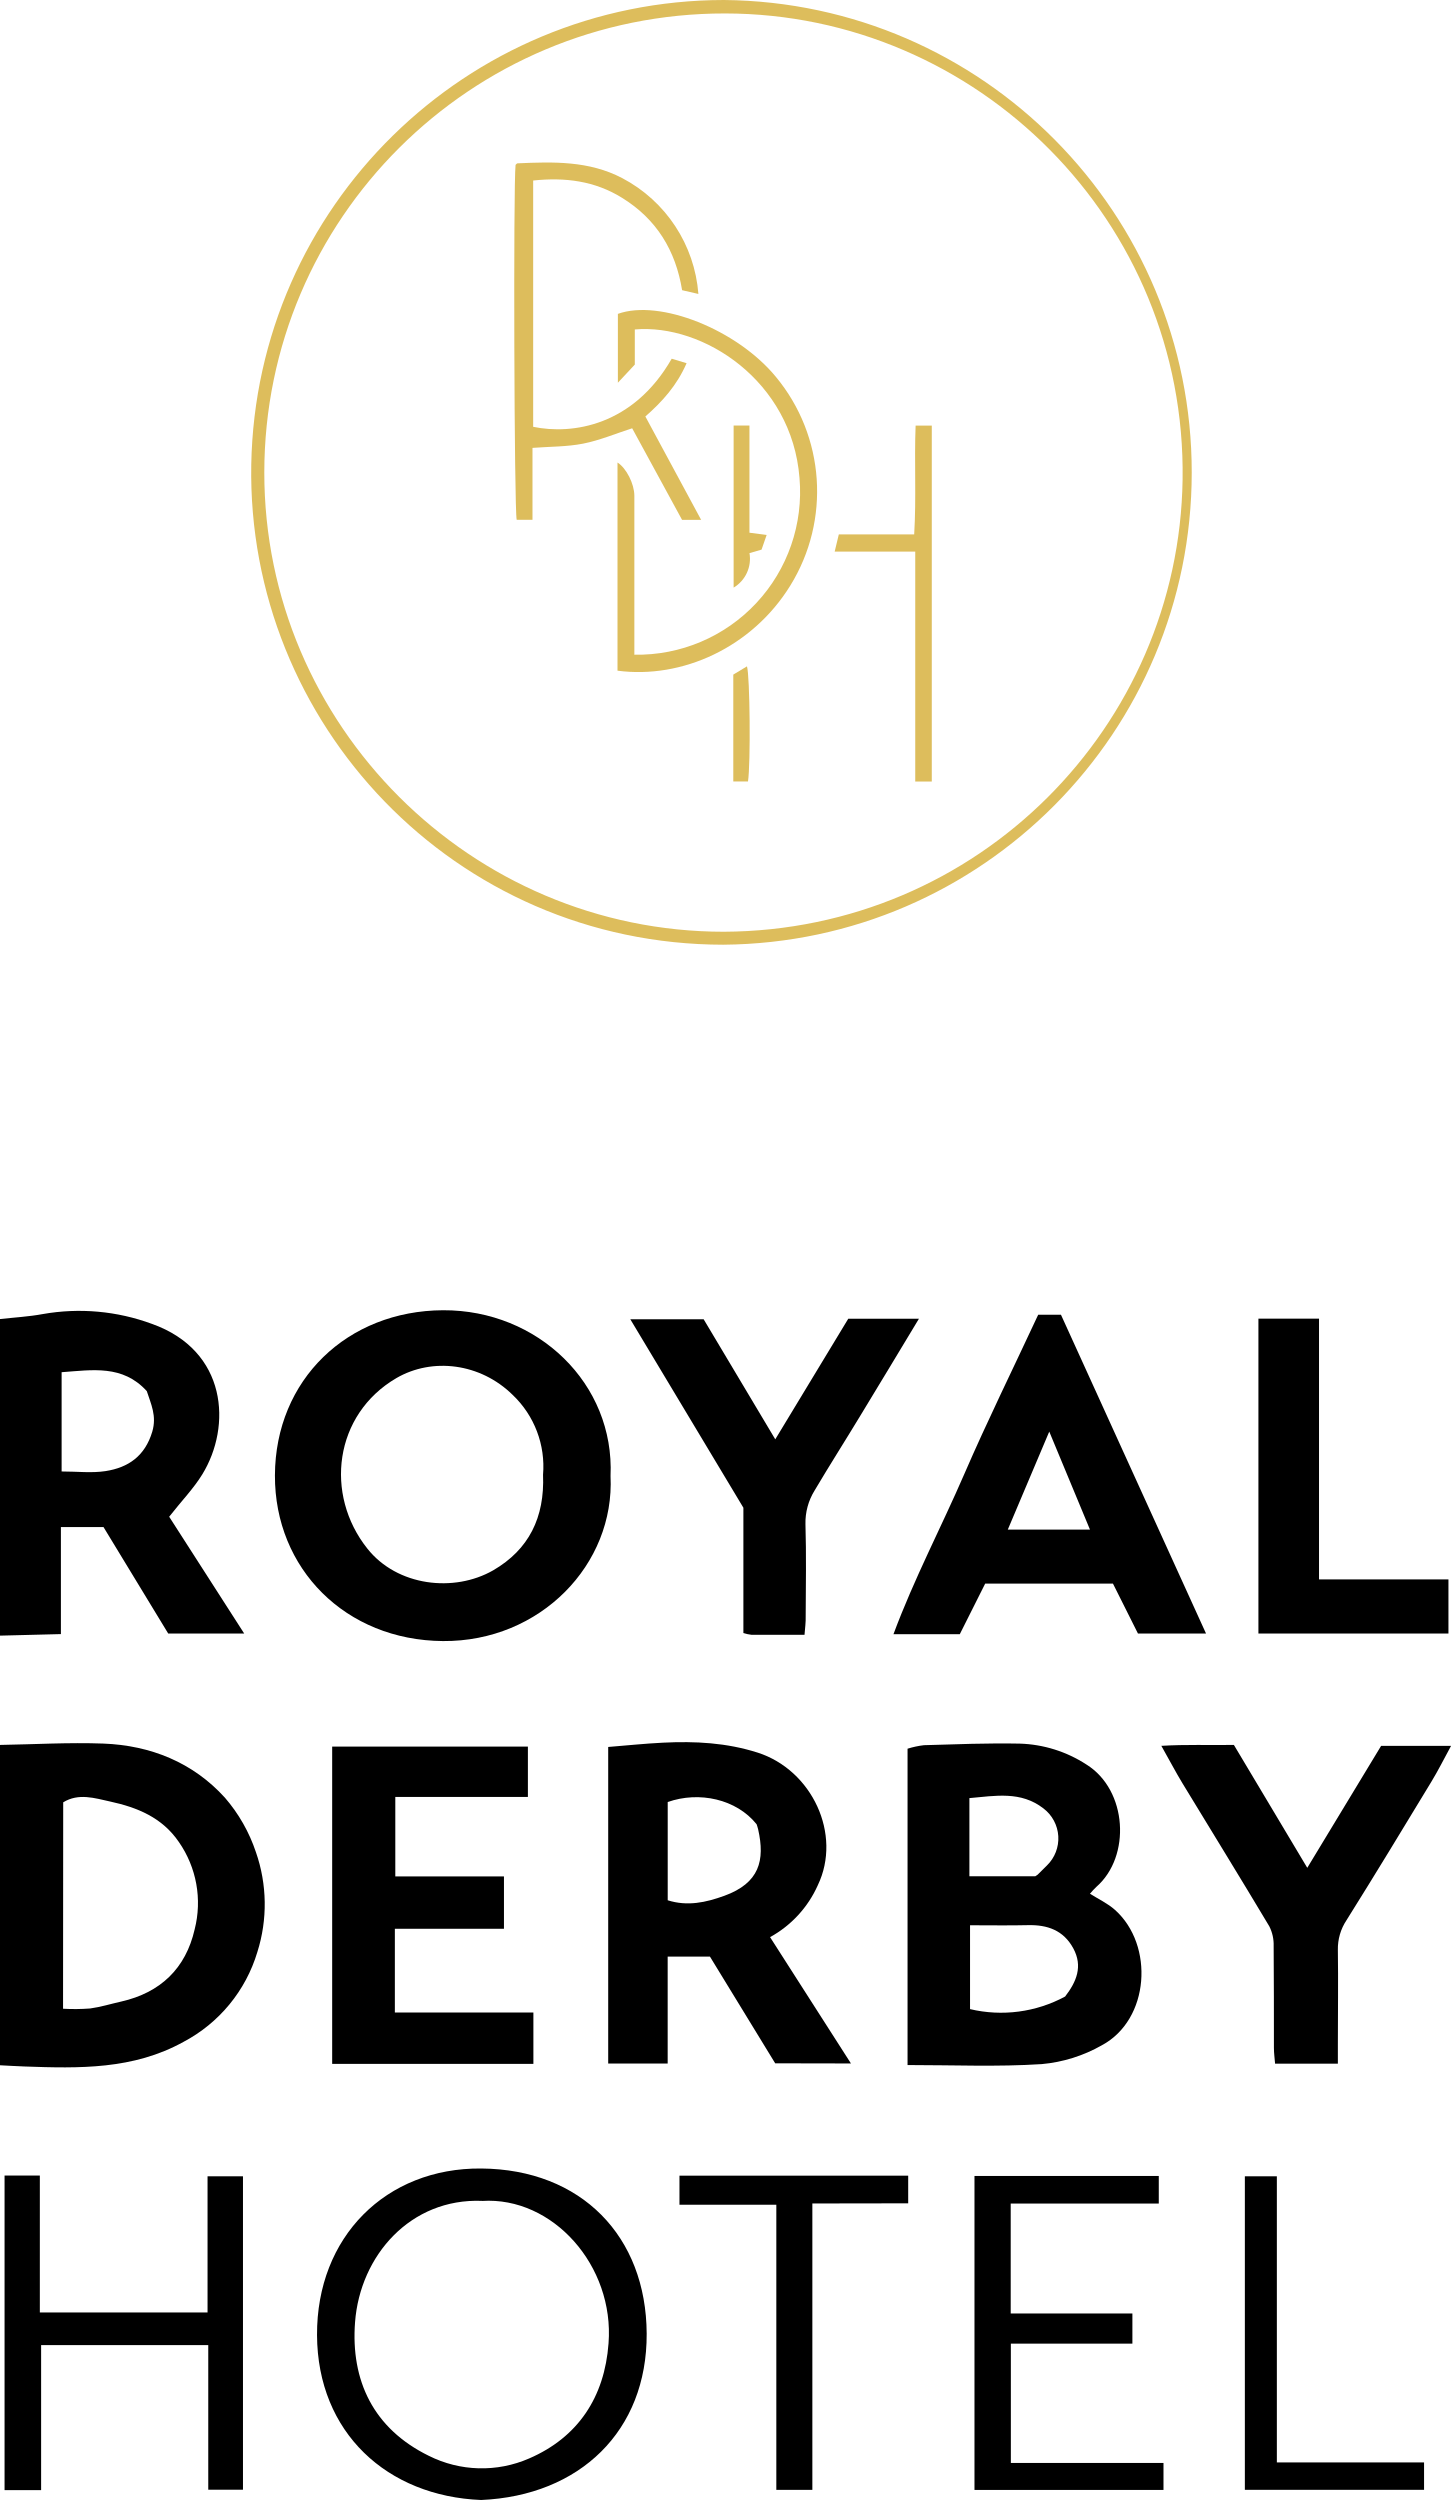
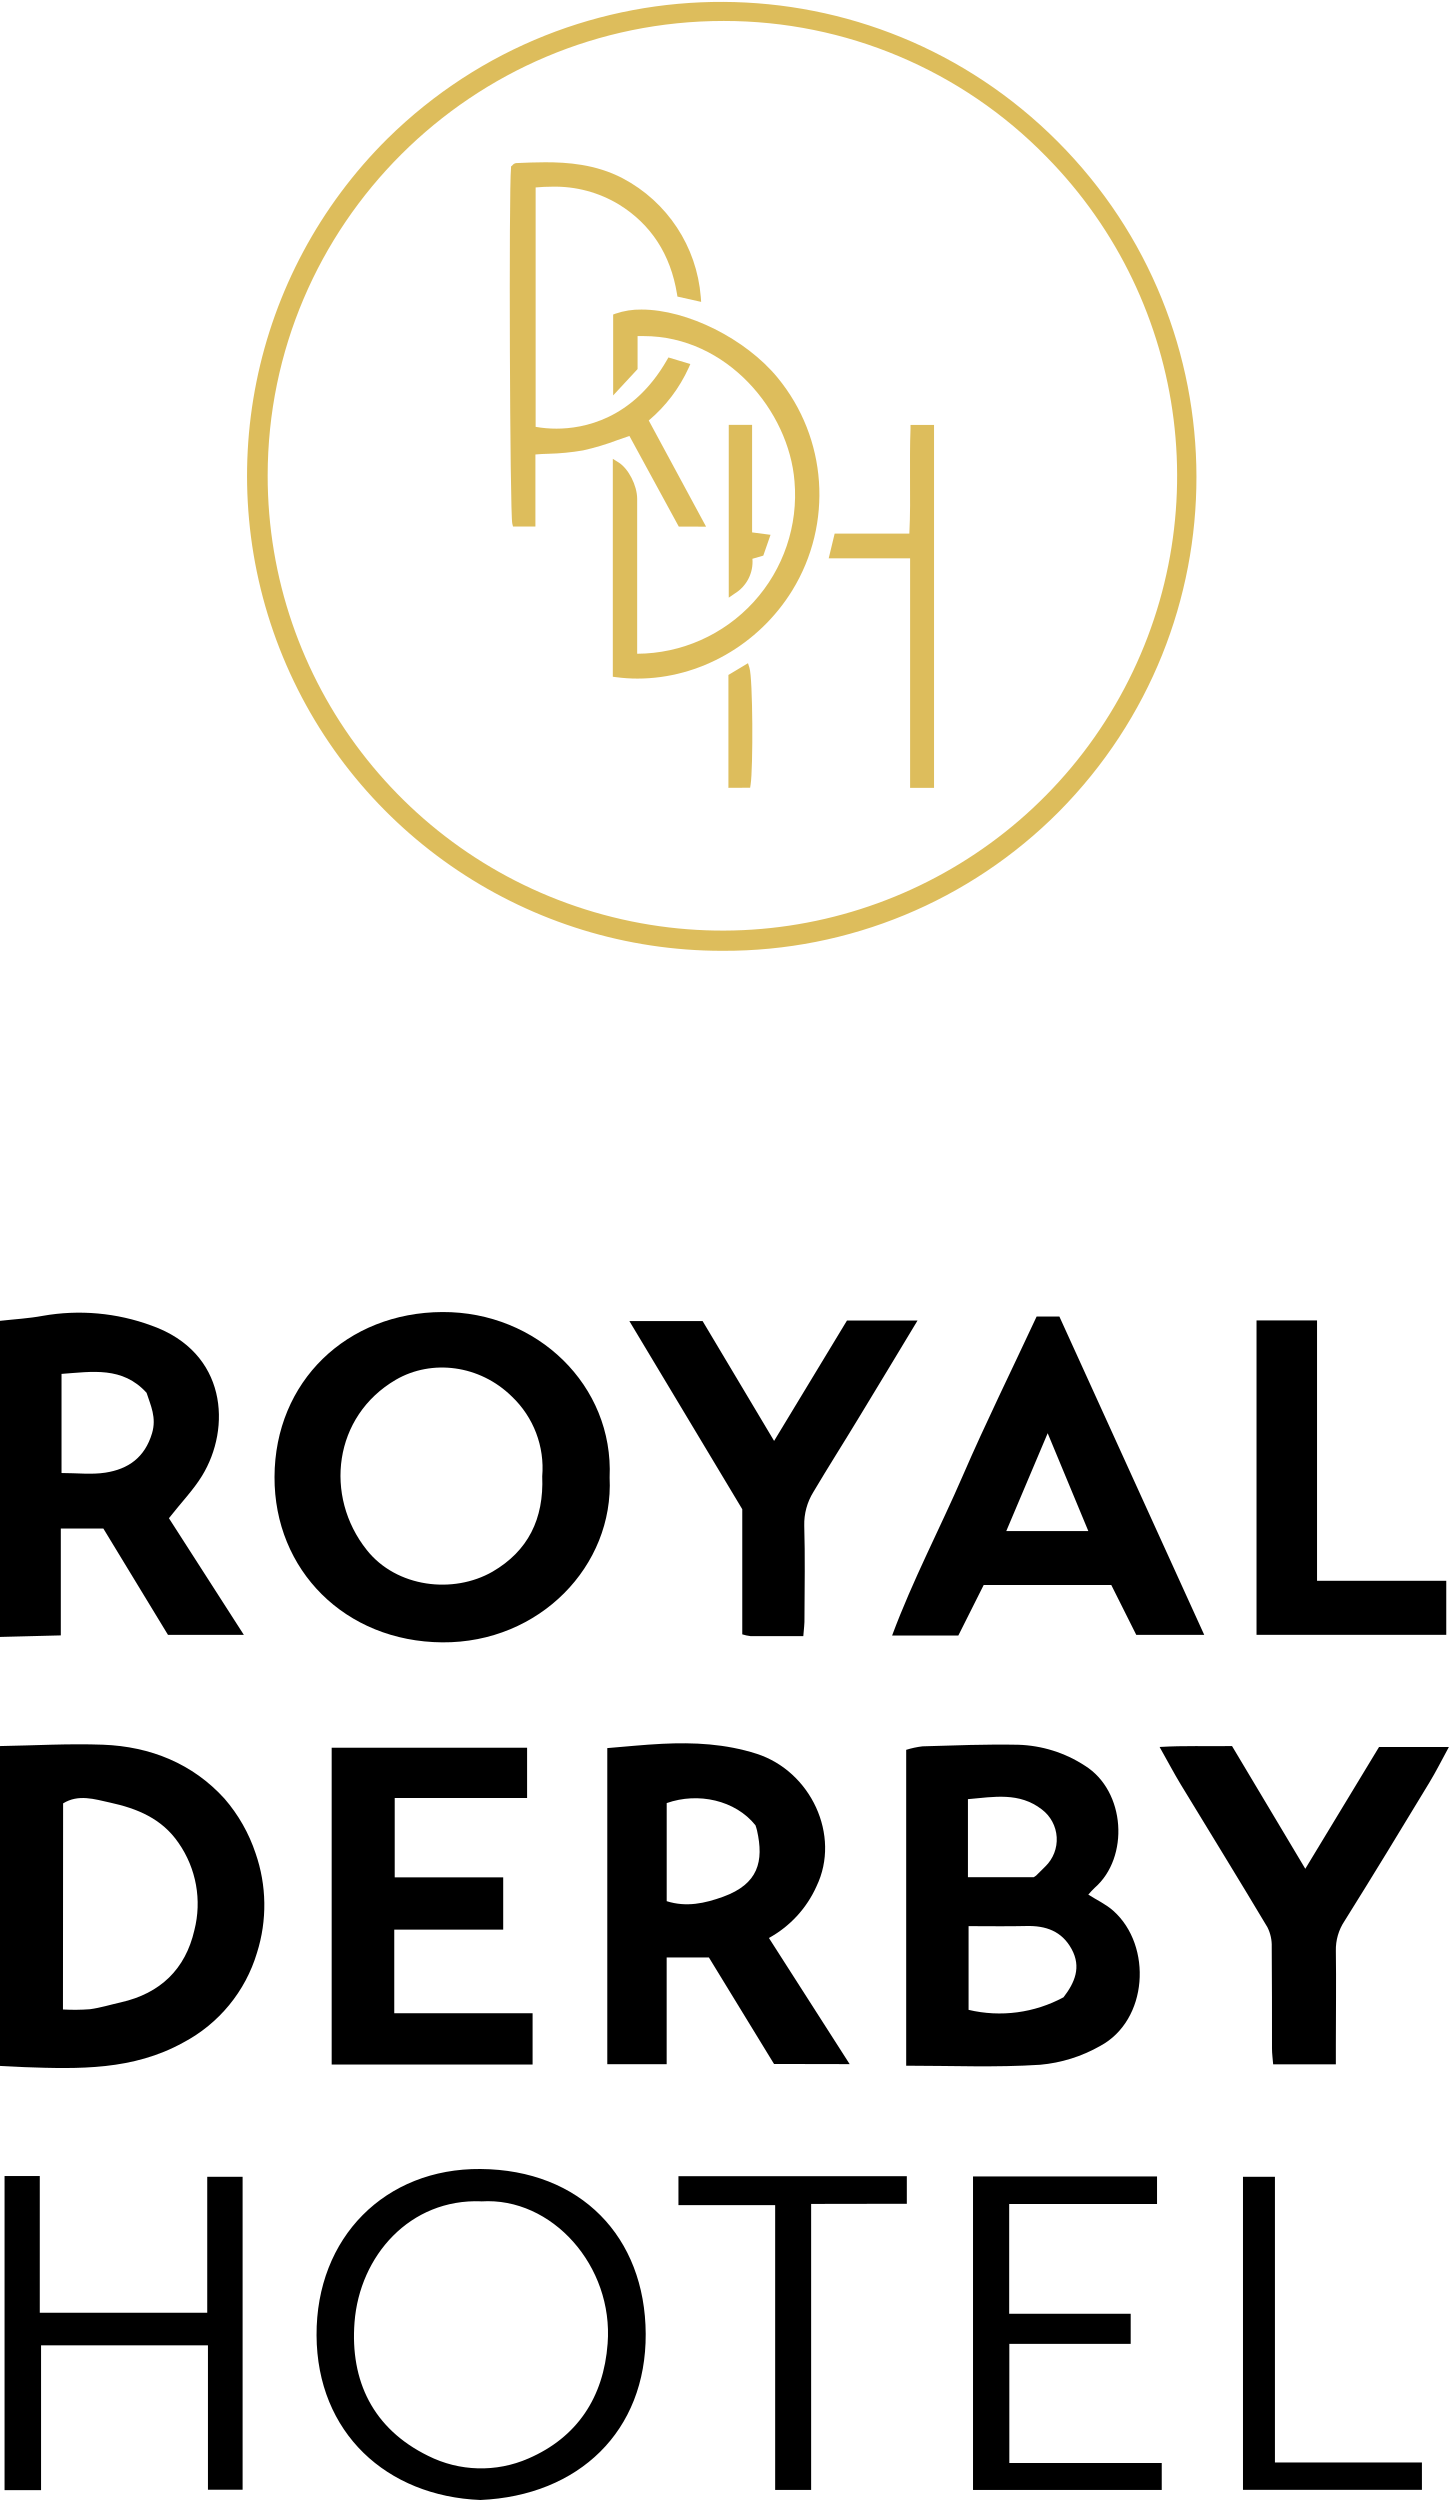
- <svg xmlns="http://www.w3.org/2000/svg" viewBox="0 0 385 663.35">
+ <svg xmlns="http://www.w3.org/2000/svg" viewBox="0 0 385 664.35">
  <g id="Layer_2" data-name="Layer 2">
    <g id="Layer_1-2" data-name="Layer 1">
      <g id="foWCG2.tif">
-         <path d="M192.61,0a125.34,125.34,0,0,1-.18,250.67C121,250.59,66,191.87,67.2,123.24A125.59,125.59,0,0,1,192.61,0Zm0,247.23c67.49-.33,120.76-54.51,121.71-120,1-68.62-54.58-123.59-121.39-123.66C125.41,3.5,70.7,58.05,70.66,125.37,70.63,192.43,125.48,247.23,192.61,247.23Z" transform="translate(-0.53)" style="fill:#ddbd5c" />
-         <path d="M182.71,96.37c-2.58,5.93-6.43,10.17-10.94,14.14l14.8,27.43h-5.06c-4.37-8-8.83-16.21-13.24-24.3-4.46,1.44-8.64,3.21-13,4.07s-8.71.77-13.45,1.13v19.08h-4.19c-.66-2.54-.91-88.73-.3-94.17.17-.14.33-.4.5-.41,9.51-.42,18.95-.71,27.8,3.92A38,38,0,0,1,185.84,78l-4.32-1c-1.71-10.55-6.8-18.87-15.92-24.5C158.37,48,150.47,47,142,47.9v65.35c10.44,2.16,26.57-.29,36.76-18.07Z" transform="translate(-0.53)" style="fill:#ddbd5c" />
-         <path d="M168.86,173.72a43.19,43.19,0,0,0,43.81-46.89c-2-25.77-25.57-41-43.7-39.41v9.32l-4.49,4.81V83.28c11.1-4,31.62,4.18,41.91,16.7a47.58,47.58,0,0,1,3.83,55.41c-10.13,16.41-28.73,24.84-45.84,22.57V122.73c2.33,1.45,4.47,5.67,4.47,8.82,0,8.26,0,16.51,0,24.76v17.41Z" transform="translate(-0.53)" style="fill:#ddbd5c" />
-         <path d="M243.48,112.93h4.29v94.44h-4.39v-61H222c.41-1.71.71-3,1.1-4.57h20C243.69,132,243.1,122.56,243.48,112.93Z" transform="translate(-0.53)" style="fill:#ddbd5c" />
-         <path d="M199.39,141.35l4.56.6-1.35,3.89-3.2.92a8.92,8.92,0,0,1-4.21,9.16v-43h4.2Z" transform="translate(-0.53)" style="fill:#ddbd5c" />
-         <path d="M199,207.36H195.1V179l3.63-2.19C199.52,179.24,199.73,202.73,199,207.36Z" transform="translate(-0.53)" style="fill:#ddbd5c" />
+         <path d="M192.43,252.67A126.23,126.23,0,0,1,103.52,36.82,126.32,126.32,0,0,1,281.86,215.76a125.31,125.31,0,0,1-89.27,36.91Zm.37-247.1C126,5.57,71.7,59.76,71.66,126.38A120.84,120.84,0,1,0,278.6,41.66,119.66,119.66,0,0,0,192.93,5.57Z" transform="translate(-0.53)" style="fill:#ddbd5c" />
+         <path d="M192.61,1a125.34,125.34,0,0,1-.18,250.67C121,251.59,66,192.87,67.2,124.24A125.59,125.59,0,0,1,192.61,1Zm0,247.23c67.49-.33,120.76-54.51,121.71-120,1-68.62-54.58-123.59-121.39-123.66C125.41,4.5,70.7,59.05,70.66,126.37,70.63,193.43,125.48,248.23,192.61,248.23Z" transform="translate(-0.53)" style="fill:#ddbd5c" />
+         <path d="M180.91,139.94l-13.12-24.09c-1.09.36-2.17.74-3.23,1.12a66.72,66.72,0,0,1-9.09,2.72,63.31,63.31,0,0,1-9.27.9c-1.11,0-2.24.1-3.39.18v19.15h-5.95l-.19-.75c-.65-2.46-.95-89-.34-94.53l0-.39.3-.26.07-.07a1.48,1.48,0,0,1,1-.58c2.6-.11,5.16-.22,7.72-.22,5.8,0,13.38.49,20.58,4.26a39.1,39.1,0,0,1,20.75,31.49l.1,1.35-6.3-1.41-.11-.67c-1.7-10.52-6.9-18.53-15.45-23.81a32.84,32.84,0,0,0-17.75-4.72c-1.39,0-2.86.07-4.37.2v63.62a31.71,31.71,0,0,0,5.54.48c7.06,0,20.26-2.37,29.35-18.23l.4-.69,5.82,1.75-.44,1a39.94,39.94,0,0,1-10.61,14l15.23,28.21Z" transform="translate(-0.53)" style="fill:#ddbd5c" />
+         <path d="M182.71,97.37c-2.58,5.93-6.43,10.17-10.94,14.14l14.8,27.43h-5.06c-4.37-8-8.83-16.21-13.24-24.3-4.46,1.44-8.64,3.21-13,4.07s-8.71.77-13.45,1.13v19.08h-4.19c-.66-2.54-.91-88.73-.3-94.17.17-.14.33-.4.5-.41,9.51-.42,18.95-.71,27.8,3.92A38,38,0,0,1,185.84,79l-4.32-1c-1.71-10.55-6.8-18.87-15.92-24.5C158.37,49,150.47,48,142,48.9v65.35c10.44,2.16,26.57-.29,36.76-18.07Z" transform="translate(-0.53)" style="fill:#ddbd5c" />
+         <path d="M169.94,180.33a43.2,43.2,0,0,1-5.7-.38l-.86-.11V121.93l1.52.95c2.63,1.63,4.95,6.15,4.95,9.67q0,8.74,0,17.48v23.7a42.19,42.19,0,0,0,41.81-45.83c-1.47-18.63-17.94-38.59-40.09-38.59-.54,0-1.08,0-1.61,0v8.77l-6.49,7V83.58l.66-.24A20.22,20.22,0,0,1,171,82.26c12.14,0,27.68,7.78,36.15,18.08a48.81,48.81,0,0,1,3.91,56.57C202.16,171.35,186.4,180.32,169.94,180.33Z" transform="translate(-0.53)" style="fill:#ddbd5c" />
+         <path d="M168.86,174.72a43.19,43.19,0,0,0,43.81-46.89c-2-25.77-25.57-41-43.7-39.41v9.32l-4.49,4.81V84.28c11.1-4,31.62,4.18,41.91,16.7a47.58,47.58,0,0,1,3.83,55.41c-10.13,16.41-28.73,24.84-45.84,22.57V123.73c2.33,1.45,4.47,5.67,4.47,8.82,0,8.26,0,16.51,0,24.76v17.41Z" transform="translate(-0.53)" style="fill:#ddbd5c" />
+         <path d="M242.38,209.37v-61H220.75l1.58-6.57h19.85c.25-4.93.21-9.84.18-14.6,0-4.34-.05-8.82.13-13.28l0-1h6.25v96.44Z" transform="translate(-0.53)" style="fill:#ddbd5c" />
+         <path d="M243.48,113.93h4.29v94.44h-4.39v-61H222c.41-1.71.71-3,1.1-4.57h20C243.69,133,243.1,123.56,243.48,113.93Z" transform="translate(-0.53)" style="fill:#ddbd5c" />
+         <path d="M194.19,112.91h6.2v28.57l4.9.64-1.92,5.53-2.89.84a9.91,9.91,0,0,1-4.72,9.25l-1.57,1.08Z" transform="translate(-0.53)" style="fill:#ddbd5c" />
+         <path d="M199.39,142.35l4.56.6-1.35,3.89-3.2.92a8.92,8.92,0,0,1-4.21,9.16v-43h4.2Z" transform="translate(-0.53)" style="fill:#ddbd5c" />
+         <path d="M194.1,209.36v-30l5.2-3.12.38,1.2c.93,2.88,1,26.65.32,31.05l-.13.84Z" transform="translate(-0.53)" style="fill:#ddbd5c" />
+         <path d="M199,208.36H195.1V180l3.63-2.19C199.52,180.24,199.73,203.73,199,208.36Z" transform="translate(-0.53)" style="fill:#ddbd5c" />
      </g>
      <g id="r3y15A.tif">
-         <path d="M.53,463c9.14-.15,18.3-.7,27.42-.36,12.54.48,23.78,5,32.26,14.36a42.77,42.77,0,0,1,8.23,14.47,42,42,0,0,1,.38,26.47,39.88,39.88,0,0,1-19.6,23.85c-13.34,7.39-27.72,7.05-42.2,6.53-2.16-.08-4.32-.21-6.49-.32Zm16.73,70a54.87,54.87,0,0,0,7.18-.07c2.77-.37,5.48-1.22,8.22-1.83,10.45-2.37,17.14-8.78,19.52-19.16A28.32,28.32,0,0,0,48,488.77c-4.45-6.53-11.05-9.19-18.27-10.76-4.1-.9-8.37-2.29-12.43.22Z" transform="translate(-0.53)" />
-         <path d="M.53,350c3.78-.43,7.6-.63,11.32-1.32a55.67,55.67,0,0,1,29,2.6c20,7.12,21.21,27.15,13.35,39.94-2.32,3.78-5.47,7-8.78,11.23l19.91,31H45.17L28,405.2H16.69v28.39L.53,434Zm16.35,14.1v26.34c4.12,0,8,.47,11.67-.1,6.05-.94,10.45-4,12.38-10.45,1.25-4.2-.37-7.41-1.45-10.77C33.07,362.06,25,363.52,16.88,364.1Z" transform="translate(-0.53)" />
-         <path d="M162.53,391.63c1.16,23.44-18.6,44-44.46,43.81s-44.68-19.22-44.59-43.95c.09-25.42,19.24-43.71,44.61-43.83C143.26,347.55,163.64,367.17,162.53,391.63Zm-17.91-.31a26.2,26.2,0,0,0-8.05-21.19c-8.57-8.45-21.31-10-30.84-4.48C89.15,375.32,86.58,396.57,98,410.9c7.92,10,23,11.74,33.41,5.76C140.85,411.17,145.09,402.65,144.62,391.32Z" transform="translate(-0.53)" />
-         <path d="M241.34,547.94V464a23.91,23.91,0,0,1,4.34-.93c8.47-.24,16.94-.59,25.41-.42a34.3,34.3,0,0,1,17.73,5.56c10.88,6.79,11.84,24.41,2.62,32.45a22.7,22.7,0,0,0-1.7,1.82c2.25,1.43,4.72,2.57,6.66,4.31,10.41,9.32,9.21,29.07-3.5,35.9a39.32,39.32,0,0,1-15.95,5C265.22,548.45,253.42,547.94,241.34,547.94Zm16.58-37.09V533.1a35.75,35.75,0,0,0,25.23-3.34c3-3.9,4.77-8,2.16-12.8s-6.88-6.27-12.06-6.14C268.27,510.94,263.29,510.85,257.92,510.85Zm-.17-13h17.48a4.57,4.57,0,0,0,.63-.42c.83-.81,1.65-1.62,2.46-2.44a10,10,0,0,0-.93-15.15c-6-4.65-12.74-3.34-19.64-2.73Z" transform="translate(-0.53)" />
-         <path d="M206.22,547.48q-8.64-14.12-17.31-28.31H177.69v28.37H161.91v-84c4.77-.38,9.66-.9,14.57-1.14,8.49-.42,16.83,0,25.12,2.65,14.4,4.64,22.41,21.68,15.92,35.19A29.34,29.34,0,0,1,204.86,514l21.46,33.52ZM177.7,478.15v26.07c5.23,1.66,10.14.58,15-1.18,9.36-3.4,10.85-9.4,9-17.62-.1-.48-.28-.95-.41-1.37C195.93,477.36,186.05,475.21,177.7,478.15Z" transform="translate(-0.53)" />
-         <path d="M276,348.86h6.05l38.49,84.59H302.48c-2.2-4.4-4.39-8.78-6.64-13.26h-33.9c-2.18,4.34-4.45,8.85-6.74,13.43H237.6c5.5-14.78,12.7-28.41,18.79-42.48S269.42,363,276,348.86Zm2.94,31c-3.84,9.11-7.33,17.38-11,26h21.8Z" transform="translate(-0.53)" />
-         <path d="M142.06,547.63H88.67V463.44H140.6V476.8H105.42v21.09h28.83v13.89H105.3V534h36.76Z" transform="translate(-0.53)" />
-         <path d="M327.93,463l19.47,32.61L367,463.24h18.56c-1.85,3.39-3.41,6.53-5.23,9.52-7.44,12.28-14.89,24.57-22.52,36.75a13.72,13.72,0,0,0-2.29,7.9c.12,8.32,0,16.65,0,25v5.17H338.86c-.1-1.37-.31-2.79-.31-4.21,0-9,0-18-.07-27a10.83,10.83,0,0,0-1.14-5.22c-7.6-12.73-15.38-25.35-23.07-38-1.78-2.94-3.38-6-5.59-9.91C315.3,462.84,321.32,463.1,327.93,463Z" transform="translate(-0.53)" />
-         <path d="M128.19,663.35c-24.9-1-43.42-17.84-43.54-43.76-.12-26.07,18.29-44.41,43.56-44.2,26.59.21,43.79,18,43.91,43.83S154.35,662.21,128.19,663.35Zm.23-79.37c-18.94-.74-32.33,14.46-33.68,32.17-1.18,15.52,4.87,28.25,19.54,35.46a31.39,31.39,0,0,0,26.67.71c12.94-5.6,20-16.24,21.05-30.53C163.59,601.2,147.21,582.78,128.42,584Z" transform="translate(-0.53)" />
-         <path d="M214,433.78c-5.09,0-9.57,0-14.05,0a11.31,11.31,0,0,1-2.17-.47V400.06l-30-50h19.46q9.28,15.54,19,31.85l19.37-32h18.75c-5.34,8.85-10.42,17.3-15.55,25.73-4,6.62-8.18,13.17-12.13,19.84a16.22,16.22,0,0,0-2.43,8.94c.24,8.15.1,16.31.06,24.47C214.36,430.39,214.14,432,214,433.78Z" transform="translate(-0.53)" />
-         <path d="M1.74,577.26H11.1v36.33H55.6V577.46H65v83.16H55.79V622.25H11.44v38.48H1.74Z" transform="translate(-0.53)" />
-         <path d="M334.44,433.44V349.89h16.08v69.19h34.34v14.36Z" transform="translate(-0.53)" />
-         <path d="M268.75,653.52h40.5v7.16H259.1V577.37H308v7.32H268.71v29.17H301v8H268.75Z" transform="translate(-0.53)" />
-         <path d="M216.08,584.67v76h-9.56V585h-25.7v-7.7h60.69v7.33Z" transform="translate(-0.53)" />
-         <path d="M378.39,653.38v7.27H330.84V577.46h8.49v75.92Z" transform="translate(-0.53)" />
+         <path d="M.53,464c9.14-.15,18.3-.7,27.42-.36,12.54.48,23.78,5,32.26,14.36a42.77,42.77,0,0,1,8.23,14.47,42,42,0,0,1,.38,26.47,39.88,39.88,0,0,1-19.6,23.85c-13.34,7.39-27.72,7.05-42.2,6.53-2.16-.08-4.32-.21-6.49-.32Zm16.73,70a54.87,54.87,0,0,0,7.18-.07c2.77-.37,5.48-1.22,8.22-1.83,10.45-2.37,17.14-8.78,19.52-19.16A28.32,28.32,0,0,0,48,489.77c-4.45-6.53-11.05-9.19-18.27-10.76-4.1-.9-8.37-2.29-12.43.22Z" transform="translate(-0.53)" />
+         <path d="M.53,351c3.78-.43,7.6-.63,11.32-1.32a55.67,55.67,0,0,1,29,2.6c20,7.12,21.21,27.15,13.35,39.94-2.32,3.78-5.47,7-8.78,11.23l19.91,31H45.17L28,406.2H16.69v28.39L.53,435Zm16.35,14.1v26.34c4.12,0,8,.47,11.67-.1,6.05-.94,10.45-4,12.38-10.45,1.25-4.2-.37-7.41-1.45-10.77C33.07,363.06,25,364.52,16.88,365.1Z" transform="translate(-0.53)" />
+         <path d="M162.53,392.63c1.16,23.44-18.6,44-44.46,43.81s-44.68-19.22-44.59-43.95c.09-25.42,19.24-43.71,44.61-43.83C143.26,348.55,163.64,368.17,162.53,392.63Zm-17.91-.31a26.2,26.2,0,0,0-8.05-21.19c-8.57-8.45-21.31-10-30.84-4.48C89.15,376.32,86.58,397.57,98,411.9c7.92,10,23,11.74,33.41,5.76C140.85,412.17,145.09,403.65,144.62,392.32Z" transform="translate(-0.53)" />
+         <path d="M241.34,548.94V465a23.91,23.91,0,0,1,4.34-.93c8.47-.24,16.94-.59,25.41-.42a34.3,34.3,0,0,1,17.73,5.56c10.88,6.79,11.84,24.41,2.62,32.45a22.7,22.7,0,0,0-1.7,1.82c2.25,1.43,4.72,2.57,6.66,4.31,10.41,9.32,9.21,29.07-3.5,35.9a39.32,39.32,0,0,1-15.95,5C265.22,549.45,253.42,548.94,241.34,548.94Zm16.58-37.09V534.1a35.75,35.75,0,0,0,25.23-3.34c3-3.9,4.77-8,2.16-12.8s-6.88-6.27-12.06-6.14C268.27,511.94,263.29,511.85,257.92,511.85Zm-.17-13h17.48a4.57,4.57,0,0,0,.63-.42c.83-.81,1.65-1.62,2.46-2.44a10,10,0,0,0-.93-15.15c-6-4.65-12.74-3.34-19.64-2.73Z" transform="translate(-0.53)" />
+         <path d="M206.22,548.48q-8.64-14.12-17.31-28.31H177.69v28.37H161.91v-84c4.77-.38,9.66-.9,14.57-1.14,8.49-.42,16.83,0,25.12,2.65,14.4,4.64,22.41,21.68,15.92,35.19A29.34,29.34,0,0,1,204.86,515l21.46,33.52ZM177.7,479.15v26.07c5.23,1.66,10.14.58,15-1.18,9.36-3.4,10.85-9.4,9-17.62-.1-.48-.28-.95-.41-1.37C195.93,478.36,186.05,476.21,177.7,479.15Z" transform="translate(-0.53)" />
+         <path d="M276,349.86h6.05l38.49,84.59H302.48c-2.2-4.4-4.39-8.78-6.64-13.26h-33.9c-2.18,4.34-4.45,8.85-6.74,13.43H237.6c5.5-14.78,12.7-28.41,18.79-42.48S269.42,364,276,349.86Zm2.94,31c-3.84,9.11-7.33,17.38-11,26h21.8Z" transform="translate(-0.53)" />
+         <path d="M142.06,548.63H88.67V464.44H140.6V477.8H105.42v21.09h28.83v13.89H105.3V535h36.76Z" transform="translate(-0.53)" />
+         <path d="M327.93,464l19.47,32.61L367,464.24h18.56c-1.85,3.39-3.41,6.53-5.23,9.52-7.44,12.28-14.89,24.57-22.52,36.75a13.72,13.72,0,0,0-2.29,7.9c.12,8.32,0,16.65,0,25v5.17H338.86c-.1-1.37-.31-2.79-.31-4.21,0-9,0-18-.07-27a10.83,10.83,0,0,0-1.14-5.22c-7.6-12.73-15.38-25.35-23.07-38-1.78-2.94-3.38-6-5.59-9.91C315.3,463.84,321.32,464.1,327.93,464Z" transform="translate(-0.53)" />
+         <path d="M128.19,664.35c-24.9-1-43.42-17.84-43.54-43.76-.12-26.07,18.29-44.41,43.56-44.2,26.59.21,43.79,18,43.91,43.83S154.35,663.21,128.19,664.35Zm.23-79.37c-18.94-.74-32.33,14.46-33.68,32.17-1.18,15.52,4.87,28.25,19.54,35.46a31.39,31.39,0,0,0,26.67.71c12.94-5.6,20-16.24,21.05-30.53C163.59,602.2,147.21,583.78,128.42,585Z" transform="translate(-0.53)" />
+         <path d="M214,434.78c-5.09,0-9.57,0-14.05,0a11.31,11.31,0,0,1-2.17-.47V401.06l-30-50h19.46q9.28,15.54,19,31.85l19.37-32h18.75c-5.34,8.85-10.42,17.3-15.55,25.73-4,6.62-8.18,13.17-12.13,19.84a16.22,16.22,0,0,0-2.43,8.94c.24,8.15.1,16.31.06,24.47C214.36,431.39,214.14,433,214,434.78Z" transform="translate(-0.53)" />
+         <path d="M1.74,578.26H11.1v36.33H55.6V578.46H65v83.16H55.79V623.25H11.44v38.48H1.74Z" transform="translate(-0.53)" />
+         <path d="M334.44,434.44V350.89h16.08v69.19h34.34v14.36Z" transform="translate(-0.53)" />
+         <path d="M268.75,654.52h40.5v7.16H259.1V578.37H308v7.32H268.71v29.17H301v8H268.75Z" transform="translate(-0.53)" />
+         <path d="M216.08,585.67v76h-9.56V586h-25.7v-7.7h60.69v7.33Z" transform="translate(-0.53)" />
+         <path d="M378.39,654.38v7.27H330.84V578.46h8.49v75.92Z" transform="translate(-0.53)" />
      </g>
    </g>
  </g>
</svg>
